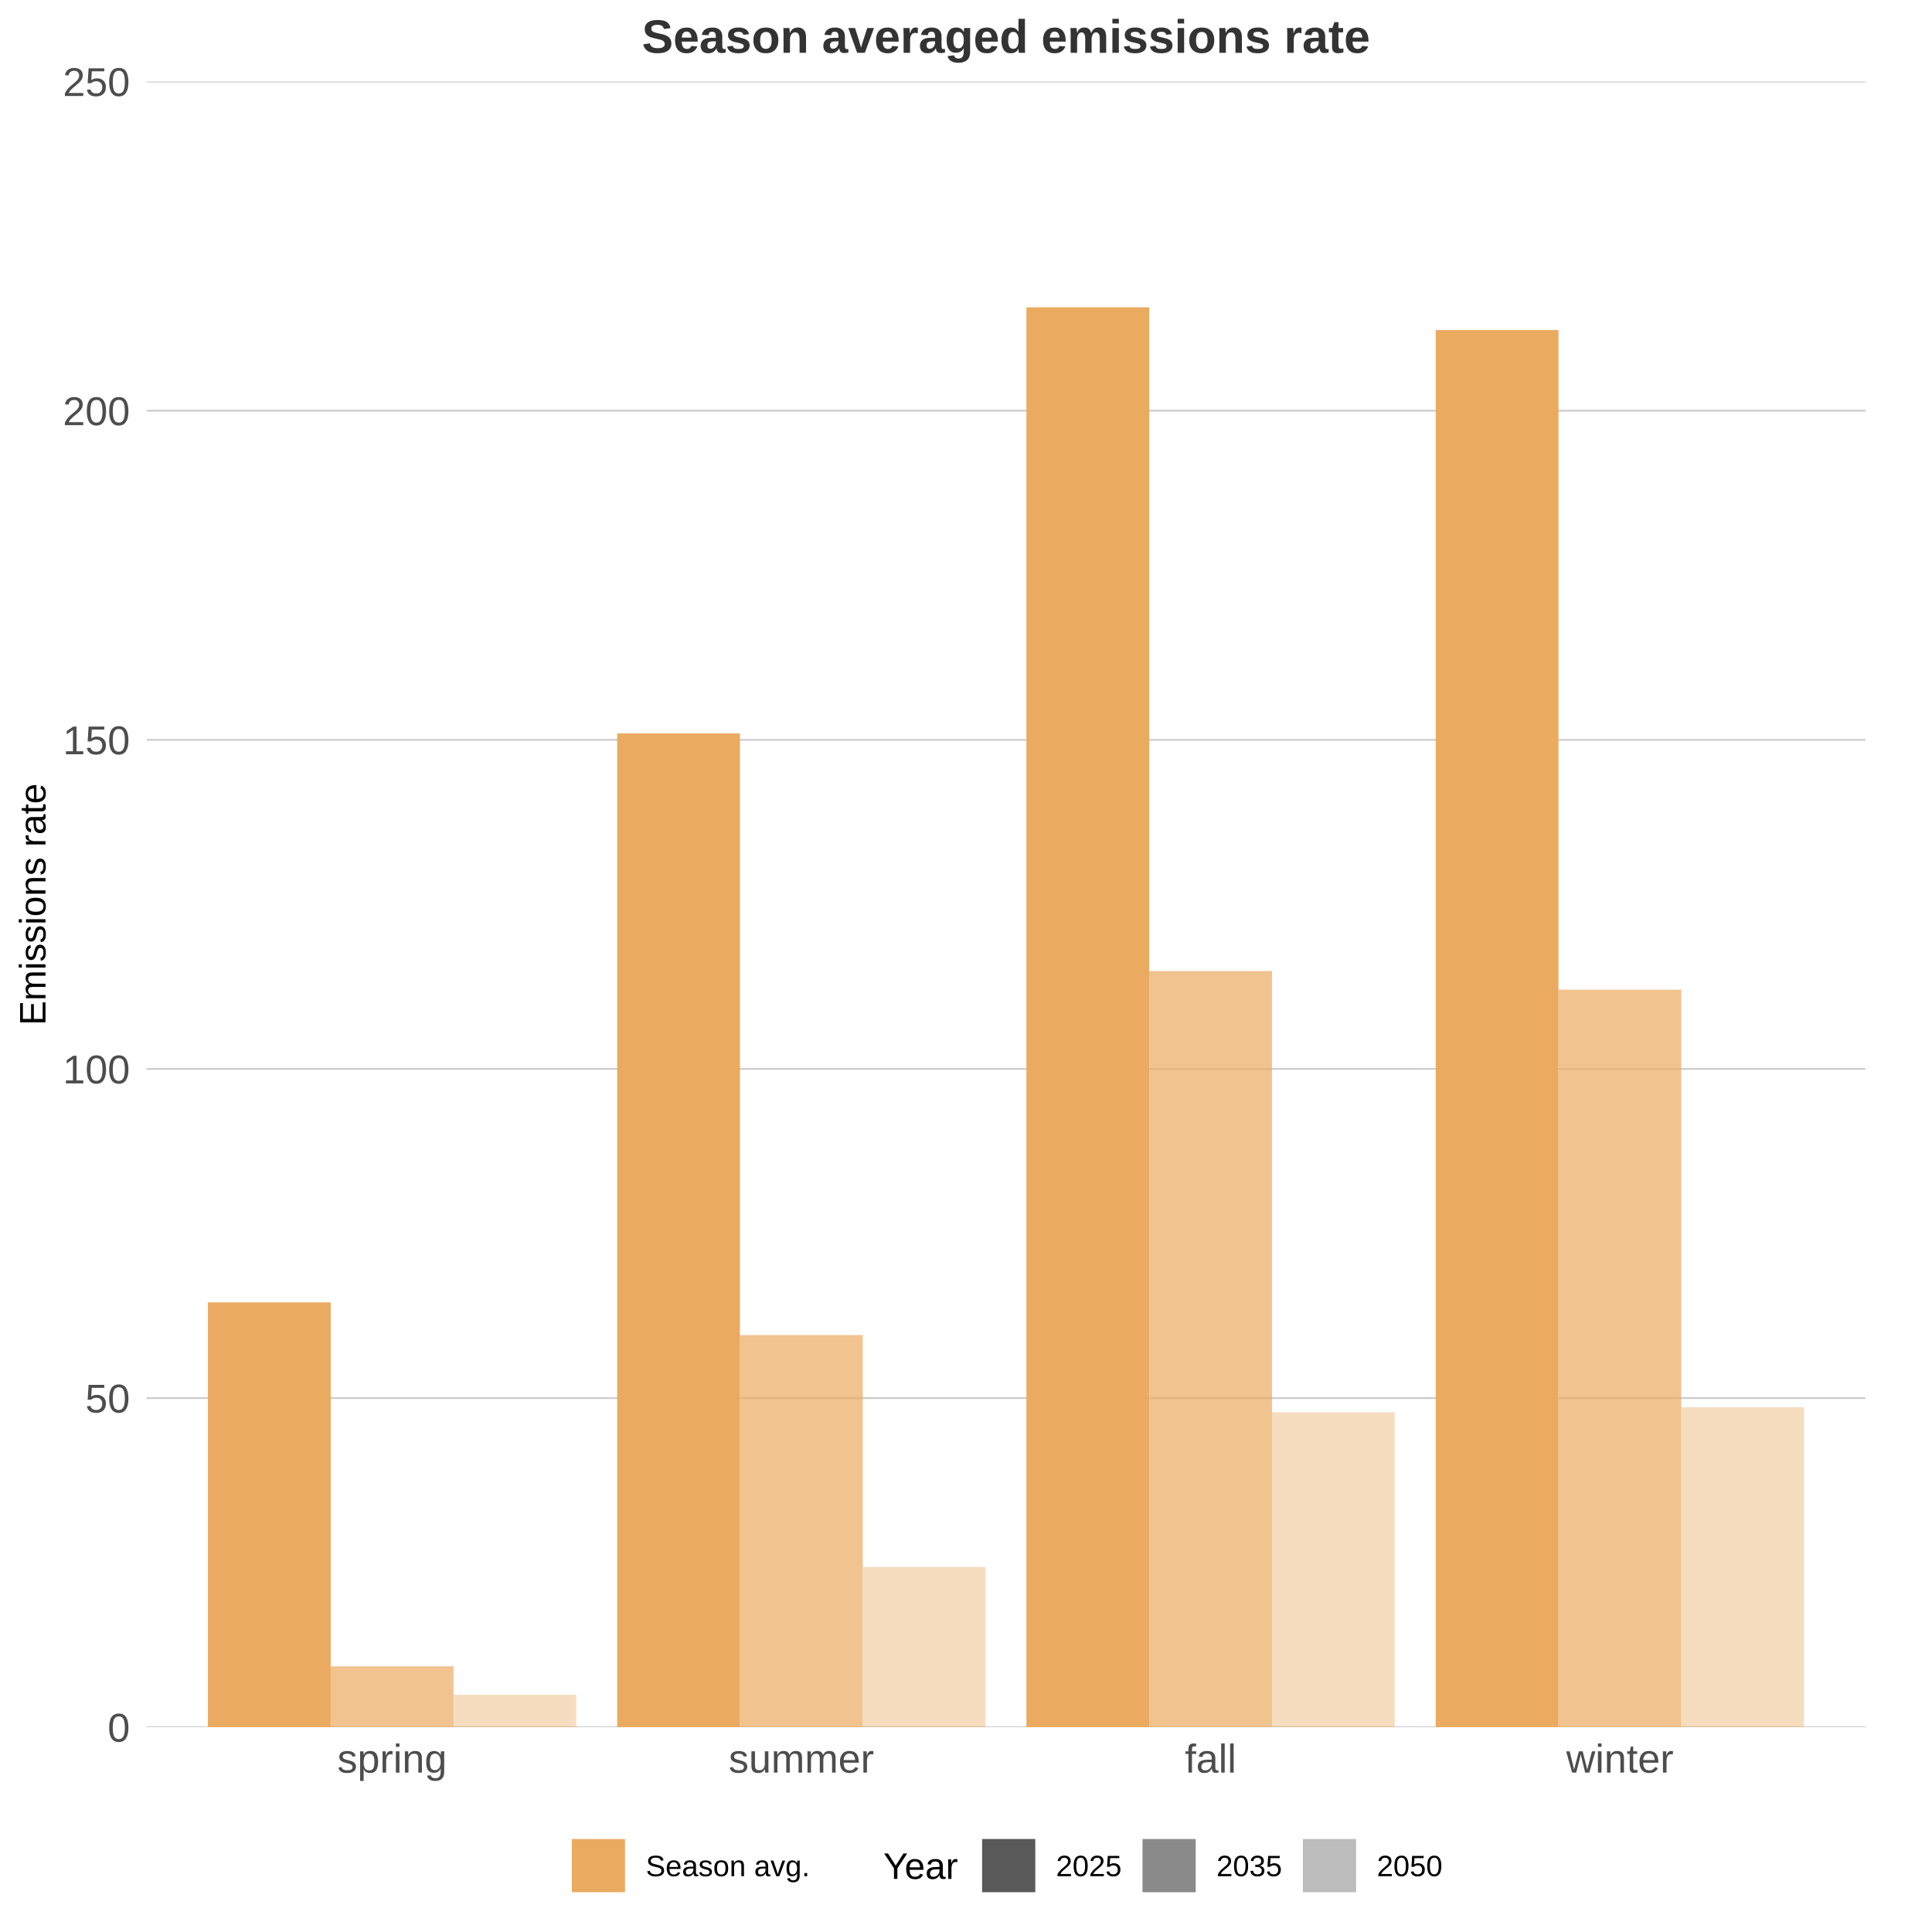
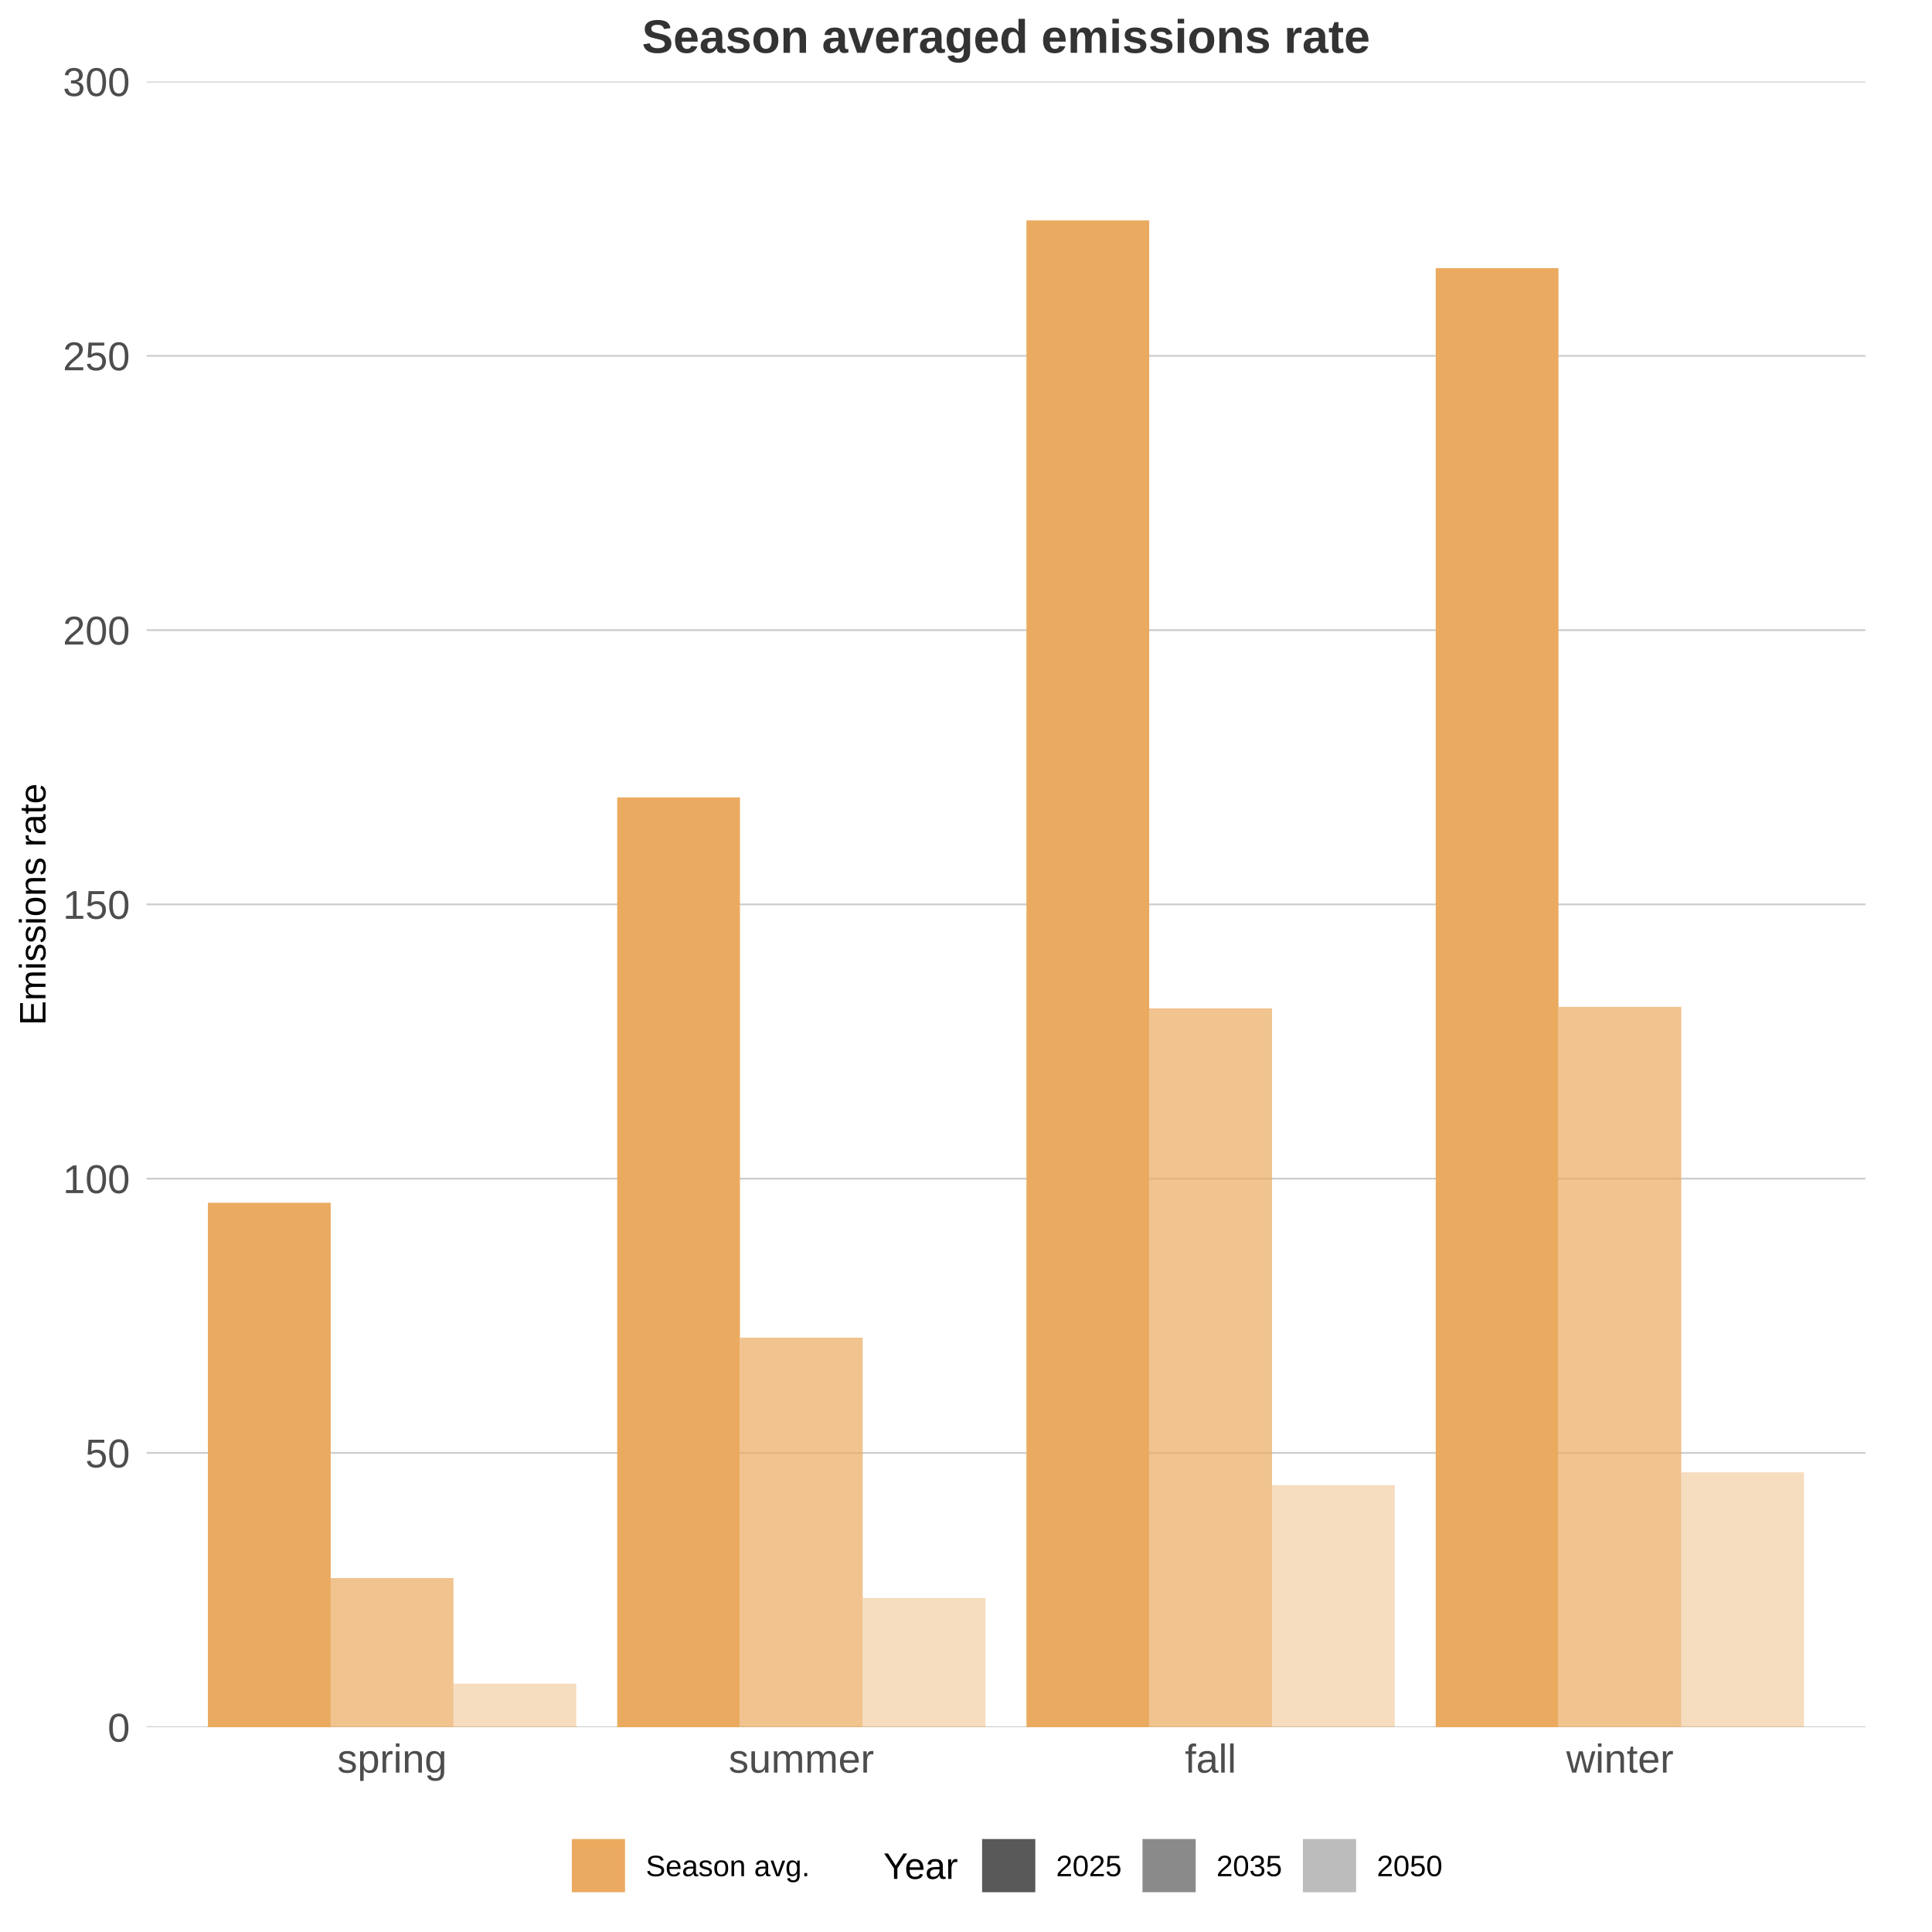
<svg xmlns="http://www.w3.org/2000/svg" class="svglite" width="576.00pt" height="576.00pt" viewBox="0 0 576.00 576.00">
  <defs>
    <style type="text/css">
    .svglite line, .svglite polyline, .svglite polygon, .svglite path, .svglite rect, .svglite circle {
      fill: none;
      stroke: #000000;
      stroke-linecap: round;
      stroke-linejoin: round;
      stroke-miterlimit: 10.00;
    }
    .svglite text {
      white-space: pre;
    }
  </style>
  </defs>
  <rect width="100%" height="100%" style="stroke: none; fill: #FFFFFF;" />
  <defs>
    <clipPath id="cpMC4wMHw1NzYuMDB8MC4wMHw1NzYuMDA=">
      <rect x="0.00" y="0.00" width="576.00" height="576.00" />
    </clipPath>
  </defs>
  <g clip-path="url(#cpMC4wMHw1NzYuMDB8MC4wMHw1NzYuMDA=)">
    <rect x="0.00" y="0.00" width="576.00" height="576.00" style="stroke-width: 1.07; stroke: none; fill: #FFFFFF;" />
  </g>
  <defs>
    <clipPath id="cpNDMuNjl8NTU2LjE2fDI0LjMyfDUxNC45NA==">
      <rect x="43.69" y="24.32" width="512.47" height="490.62" />
    </clipPath>
  </defs>
  <g clip-path="url(#cpNDMuNjl8NTU2LjE2fDI0LjMyfDUxNC45NA==)">
    <polyline points="43.69,514.94 556.16,514.94 " style="stroke-width: 0.53; stroke: #CCCCCC; stroke-linecap: butt;" />
-     <polyline points="43.69,416.82 556.16,416.82 " style="stroke-width: 0.53; stroke: #CCCCCC; stroke-linecap: butt;" />
-     <polyline points="43.69,318.69 556.16,318.69 " style="stroke-width: 0.53; stroke: #CCCCCC; stroke-linecap: butt;" />
-     <polyline points="43.69,220.57 556.16,220.57 " style="stroke-width: 0.53; stroke: #CCCCCC; stroke-linecap: butt;" />
-     <polyline points="43.69,122.44 556.16,122.44 " style="stroke-width: 0.53; stroke: #CCCCCC; stroke-linecap: butt;" />
+     <polyline points="43.69,433.17 556.16,433.17 " style="stroke-width: 0.53; stroke: #CCCCCC; stroke-linecap: butt;" />
+     <polyline points="43.69,351.40 556.16,351.40 " style="stroke-width: 0.53; stroke: #CCCCCC; stroke-linecap: butt;" />
+     <polyline points="43.69,269.63 556.16,269.63 " style="stroke-width: 0.53; stroke: #CCCCCC; stroke-linecap: butt;" />
+     <polyline points="43.69,187.86 556.16,187.86 " style="stroke-width: 0.53; stroke: #CCCCCC; stroke-linecap: butt;" />
+     <polyline points="43.69,106.09 556.16,106.09 " style="stroke-width: 0.53; stroke: #CCCCCC; stroke-linecap: butt;" />
    <polyline points="43.69,24.32 556.16,24.32 " style="stroke-width: 0.53; stroke: #CCCCCC; stroke-linecap: butt;" />
-     <rect x="306.02" y="91.63" width="36.60" height="423.31" style="stroke-width: 1.07; stroke: none; stroke-linecap: butt; stroke-linejoin: miter; fill: #EAAA60;" />
-     <rect x="61.99" y="388.28" width="36.60" height="126.66" style="stroke-width: 1.07; stroke: none; stroke-linecap: butt; stroke-linejoin: miter; fill: #EAAA60;" />
-     <rect x="184.01" y="218.67" width="36.60" height="296.27" style="stroke-width: 1.07; stroke: none; stroke-linecap: butt; stroke-linejoin: miter; fill: #EAAA60;" />
-     <rect x="428.04" y="98.40" width="36.60" height="416.54" style="stroke-width: 1.07; stroke: none; stroke-linecap: butt; stroke-linejoin: miter; fill: #EAAA60;" />
-     <rect x="342.63" y="289.51" width="36.60" height="225.43" style="stroke-width: 1.07; stroke: none; stroke-linecap: butt; stroke-linejoin: miter; fill: #EAAA60; fill-opacity: 0.70;" />
-     <rect x="98.60" y="496.79" width="36.60" height="18.15" style="stroke-width: 1.07; stroke: none; stroke-linecap: butt; stroke-linejoin: miter; fill: #EAAA60; fill-opacity: 0.70;" />
-     <rect x="220.61" y="398.04" width="36.60" height="116.90" style="stroke-width: 1.07; stroke: none; stroke-linecap: butt; stroke-linejoin: miter; fill: #EAAA60; fill-opacity: 0.70;" />
-     <rect x="464.65" y="295.05" width="36.60" height="219.89" style="stroke-width: 1.07; stroke: none; stroke-linecap: butt; stroke-linejoin: miter; fill: #EAAA60; fill-opacity: 0.70;" />
-     <rect x="379.23" y="421.05" width="36.60" height="93.89" style="stroke-width: 1.07; stroke: none; stroke-linecap: butt; stroke-linejoin: miter; fill: #EAAA60; fill-opacity: 0.40;" />
-     <rect x="135.20" y="505.26" width="36.60" height="9.68" style="stroke-width: 1.07; stroke: none; stroke-linecap: butt; stroke-linejoin: miter; fill: #EAAA60; fill-opacity: 0.40;" />
-     <rect x="257.22" y="467.16" width="36.60" height="47.78" style="stroke-width: 1.07; stroke: none; stroke-linecap: butt; stroke-linejoin: miter; fill: #EAAA60; fill-opacity: 0.40;" />
-     <rect x="501.25" y="419.54" width="36.60" height="95.40" style="stroke-width: 1.07; stroke: none; stroke-linecap: butt; stroke-linejoin: miter; fill: #EAAA60; fill-opacity: 0.40;" />
+     <rect x="306.02" y="65.71" width="36.60" height="449.23" style="stroke-width: 1.07; stroke: none; stroke-linecap: butt; stroke-linejoin: miter; fill: #EAAA60;" />
+     <rect x="61.99" y="358.60" width="36.60" height="156.34" style="stroke-width: 1.07; stroke: none; stroke-linecap: butt; stroke-linejoin: miter; fill: #EAAA60;" />
+     <rect x="184.01" y="237.74" width="36.60" height="277.20" style="stroke-width: 1.07; stroke: none; stroke-linecap: butt; stroke-linejoin: miter; fill: #EAAA60;" />
+     <rect x="428.04" y="79.95" width="36.60" height="434.99" style="stroke-width: 1.07; stroke: none; stroke-linecap: butt; stroke-linejoin: miter; fill: #EAAA60;" />
+     <rect x="342.63" y="300.62" width="36.60" height="214.32" style="stroke-width: 1.07; stroke: none; stroke-linecap: butt; stroke-linejoin: miter; fill: #EAAA60; fill-opacity: 0.70;" />
+     <rect x="98.60" y="470.47" width="36.60" height="44.47" style="stroke-width: 1.07; stroke: none; stroke-linecap: butt; stroke-linejoin: miter; fill: #EAAA60; fill-opacity: 0.70;" />
+     <rect x="220.61" y="398.81" width="36.60" height="116.13" style="stroke-width: 1.07; stroke: none; stroke-linecap: butt; stroke-linejoin: miter; fill: #EAAA60; fill-opacity: 0.70;" />
+     <rect x="464.65" y="300.18" width="36.60" height="214.76" style="stroke-width: 1.07; stroke: none; stroke-linecap: butt; stroke-linejoin: miter; fill: #EAAA60; fill-opacity: 0.70;" />
+     <rect x="379.23" y="442.76" width="36.60" height="72.18" style="stroke-width: 1.07; stroke: none; stroke-linecap: butt; stroke-linejoin: miter; fill: #EAAA60; fill-opacity: 0.40;" />
+     <rect x="135.20" y="501.95" width="36.60" height="12.99" style="stroke-width: 1.07; stroke: none; stroke-linecap: butt; stroke-linejoin: miter; fill: #EAAA60; fill-opacity: 0.40;" />
+     <rect x="257.22" y="476.43" width="36.60" height="38.51" style="stroke-width: 1.07; stroke: none; stroke-linecap: butt; stroke-linejoin: miter; fill: #EAAA60; fill-opacity: 0.40;" />
+     <rect x="501.25" y="438.95" width="36.60" height="75.99" style="stroke-width: 1.07; stroke: none; stroke-linecap: butt; stroke-linejoin: miter; fill: #EAAA60; fill-opacity: 0.40;" />
  </g>
  <g clip-path="url(#cpMC4wMHw1NzYuMDB8MC4wMHw1NzYuMDA=)">
    <text x="38.76" y="519.25" text-anchor="end" style="font-size: 12.00px;fill: #4D4D4D; font-family: &quot;Arial&quot;;" textLength="6.67px" lengthAdjust="spacingAndGlyphs">0</text>
-     <text x="38.76" y="421.12" text-anchor="end" style="font-size: 12.00px;fill: #4D4D4D; font-family: &quot;Arial&quot;;" textLength="13.35px" lengthAdjust="spacingAndGlyphs">50</text>
-     <text x="38.76" y="323.00" text-anchor="end" style="font-size: 12.00px;fill: #4D4D4D; font-family: &quot;Arial&quot;;" textLength="20.02px" lengthAdjust="spacingAndGlyphs">100</text>
-     <text x="38.76" y="224.87" text-anchor="end" style="font-size: 12.00px;fill: #4D4D4D; font-family: &quot;Arial&quot;;" textLength="20.02px" lengthAdjust="spacingAndGlyphs">150</text>
-     <text x="38.76" y="126.75" text-anchor="end" style="font-size: 12.00px;fill: #4D4D4D; font-family: &quot;Arial&quot;;" textLength="20.02px" lengthAdjust="spacingAndGlyphs">200</text>
-     <text x="38.76" y="28.62" text-anchor="end" style="font-size: 12.00px;fill: #4D4D4D; font-family: &quot;Arial&quot;;" textLength="20.02px" lengthAdjust="spacingAndGlyphs">250</text>
+     <text x="38.76" y="437.48" text-anchor="end" style="font-size: 12.00px;fill: #4D4D4D; font-family: &quot;Arial&quot;;" textLength="13.35px" lengthAdjust="spacingAndGlyphs">50</text>
+     <text x="38.76" y="355.71" text-anchor="end" style="font-size: 12.00px;fill: #4D4D4D; font-family: &quot;Arial&quot;;" textLength="20.02px" lengthAdjust="spacingAndGlyphs">100</text>
+     <text x="38.76" y="273.93" text-anchor="end" style="font-size: 12.00px;fill: #4D4D4D; font-family: &quot;Arial&quot;;" textLength="20.02px" lengthAdjust="spacingAndGlyphs">150</text>
+     <text x="38.76" y="192.16" text-anchor="end" style="font-size: 12.00px;fill: #4D4D4D; font-family: &quot;Arial&quot;;" textLength="20.02px" lengthAdjust="spacingAndGlyphs">200</text>
+     <text x="38.76" y="110.39" text-anchor="end" style="font-size: 12.00px;fill: #4D4D4D; font-family: &quot;Arial&quot;;" textLength="20.02px" lengthAdjust="spacingAndGlyphs">250</text>
+     <text x="38.76" y="28.62" text-anchor="end" style="font-size: 12.00px;fill: #4D4D4D; font-family: &quot;Arial&quot;;" textLength="20.02px" lengthAdjust="spacingAndGlyphs">300</text>
    <text x="116.90" y="528.48" text-anchor="middle" style="font-size: 12.00px;fill: #4D4D4D; font-family: &quot;Arial&quot;;" textLength="32.68px" lengthAdjust="spacingAndGlyphs">spring</text>
    <text x="238.91" y="528.48" text-anchor="middle" style="font-size: 12.00px;fill: #4D4D4D; font-family: &quot;Arial&quot;;" textLength="43.33px" lengthAdjust="spacingAndGlyphs">summer</text>
    <text x="360.93" y="528.48" text-anchor="middle" style="font-size: 12.00px;fill: #4D4D4D; font-family: &quot;Arial&quot;;" textLength="15.34px" lengthAdjust="spacingAndGlyphs">fall</text>
    <text x="482.95" y="528.48" text-anchor="middle" style="font-size: 12.00px;fill: #4D4D4D; font-family: &quot;Arial&quot;;" textLength="32.01px" lengthAdjust="spacingAndGlyphs">winter</text>
    <text transform="translate(13.56,269.63) rotate(-90)" text-anchor="middle" style="font-size: 11.00px; font-family: &quot;Arial&quot;;" textLength="72.14px" lengthAdjust="spacingAndGlyphs">Emissions rate</text>
    <rect x="170.48" y="548.28" width="15.86" height="15.86" style="stroke-width: 1.07; stroke: none; stroke-linecap: butt; stroke-linejoin: miter; fill: #EAAA60;" />
    <text x="192.53" y="559.36" style="font-size: 8.80px; font-family: &quot;Arial&quot;;" textLength="48.92px" lengthAdjust="spacingAndGlyphs">Season avg.</text>
    <text x="263.37" y="560.16" style="font-size: 11.00px; font-family: &quot;Arial&quot;;" textLength="23.24px" lengthAdjust="spacingAndGlyphs">Year</text>
    <rect x="292.80" y="548.28" width="15.86" height="15.86" style="stroke-width: 1.07; stroke: none; stroke-linecap: butt; stroke-linejoin: miter; fill: #595959;" />
    <rect x="340.62" y="548.28" width="15.86" height="15.86" style="stroke-width: 1.07; stroke: none; stroke-linecap: butt; stroke-linejoin: miter; fill: #595959; fill-opacity: 0.70;" />
    <rect x="388.44" y="548.28" width="15.86" height="15.86" style="stroke-width: 1.07; stroke: none; stroke-linecap: butt; stroke-linejoin: miter; fill: #595959; fill-opacity: 0.40;" />
    <text x="314.85" y="559.36" style="font-size: 8.80px; font-family: &quot;Arial&quot;;" textLength="19.58px" lengthAdjust="spacingAndGlyphs">2025</text>
    <text x="362.67" y="559.36" style="font-size: 8.80px; font-family: &quot;Arial&quot;;" textLength="19.58px" lengthAdjust="spacingAndGlyphs">2035</text>
    <text x="410.49" y="559.36" style="font-size: 8.80px; font-family: &quot;Arial&quot;;" textLength="19.58px" lengthAdjust="spacingAndGlyphs">2050</text>
    <text x="299.92" y="15.74" text-anchor="middle" style="font-size: 14.00px; font-weight: bold;fill: #333333; font-family: &quot;Arial&quot;;" textLength="217.03px" lengthAdjust="spacingAndGlyphs">Season averaged emissions rate</text>
  </g>
</svg>
